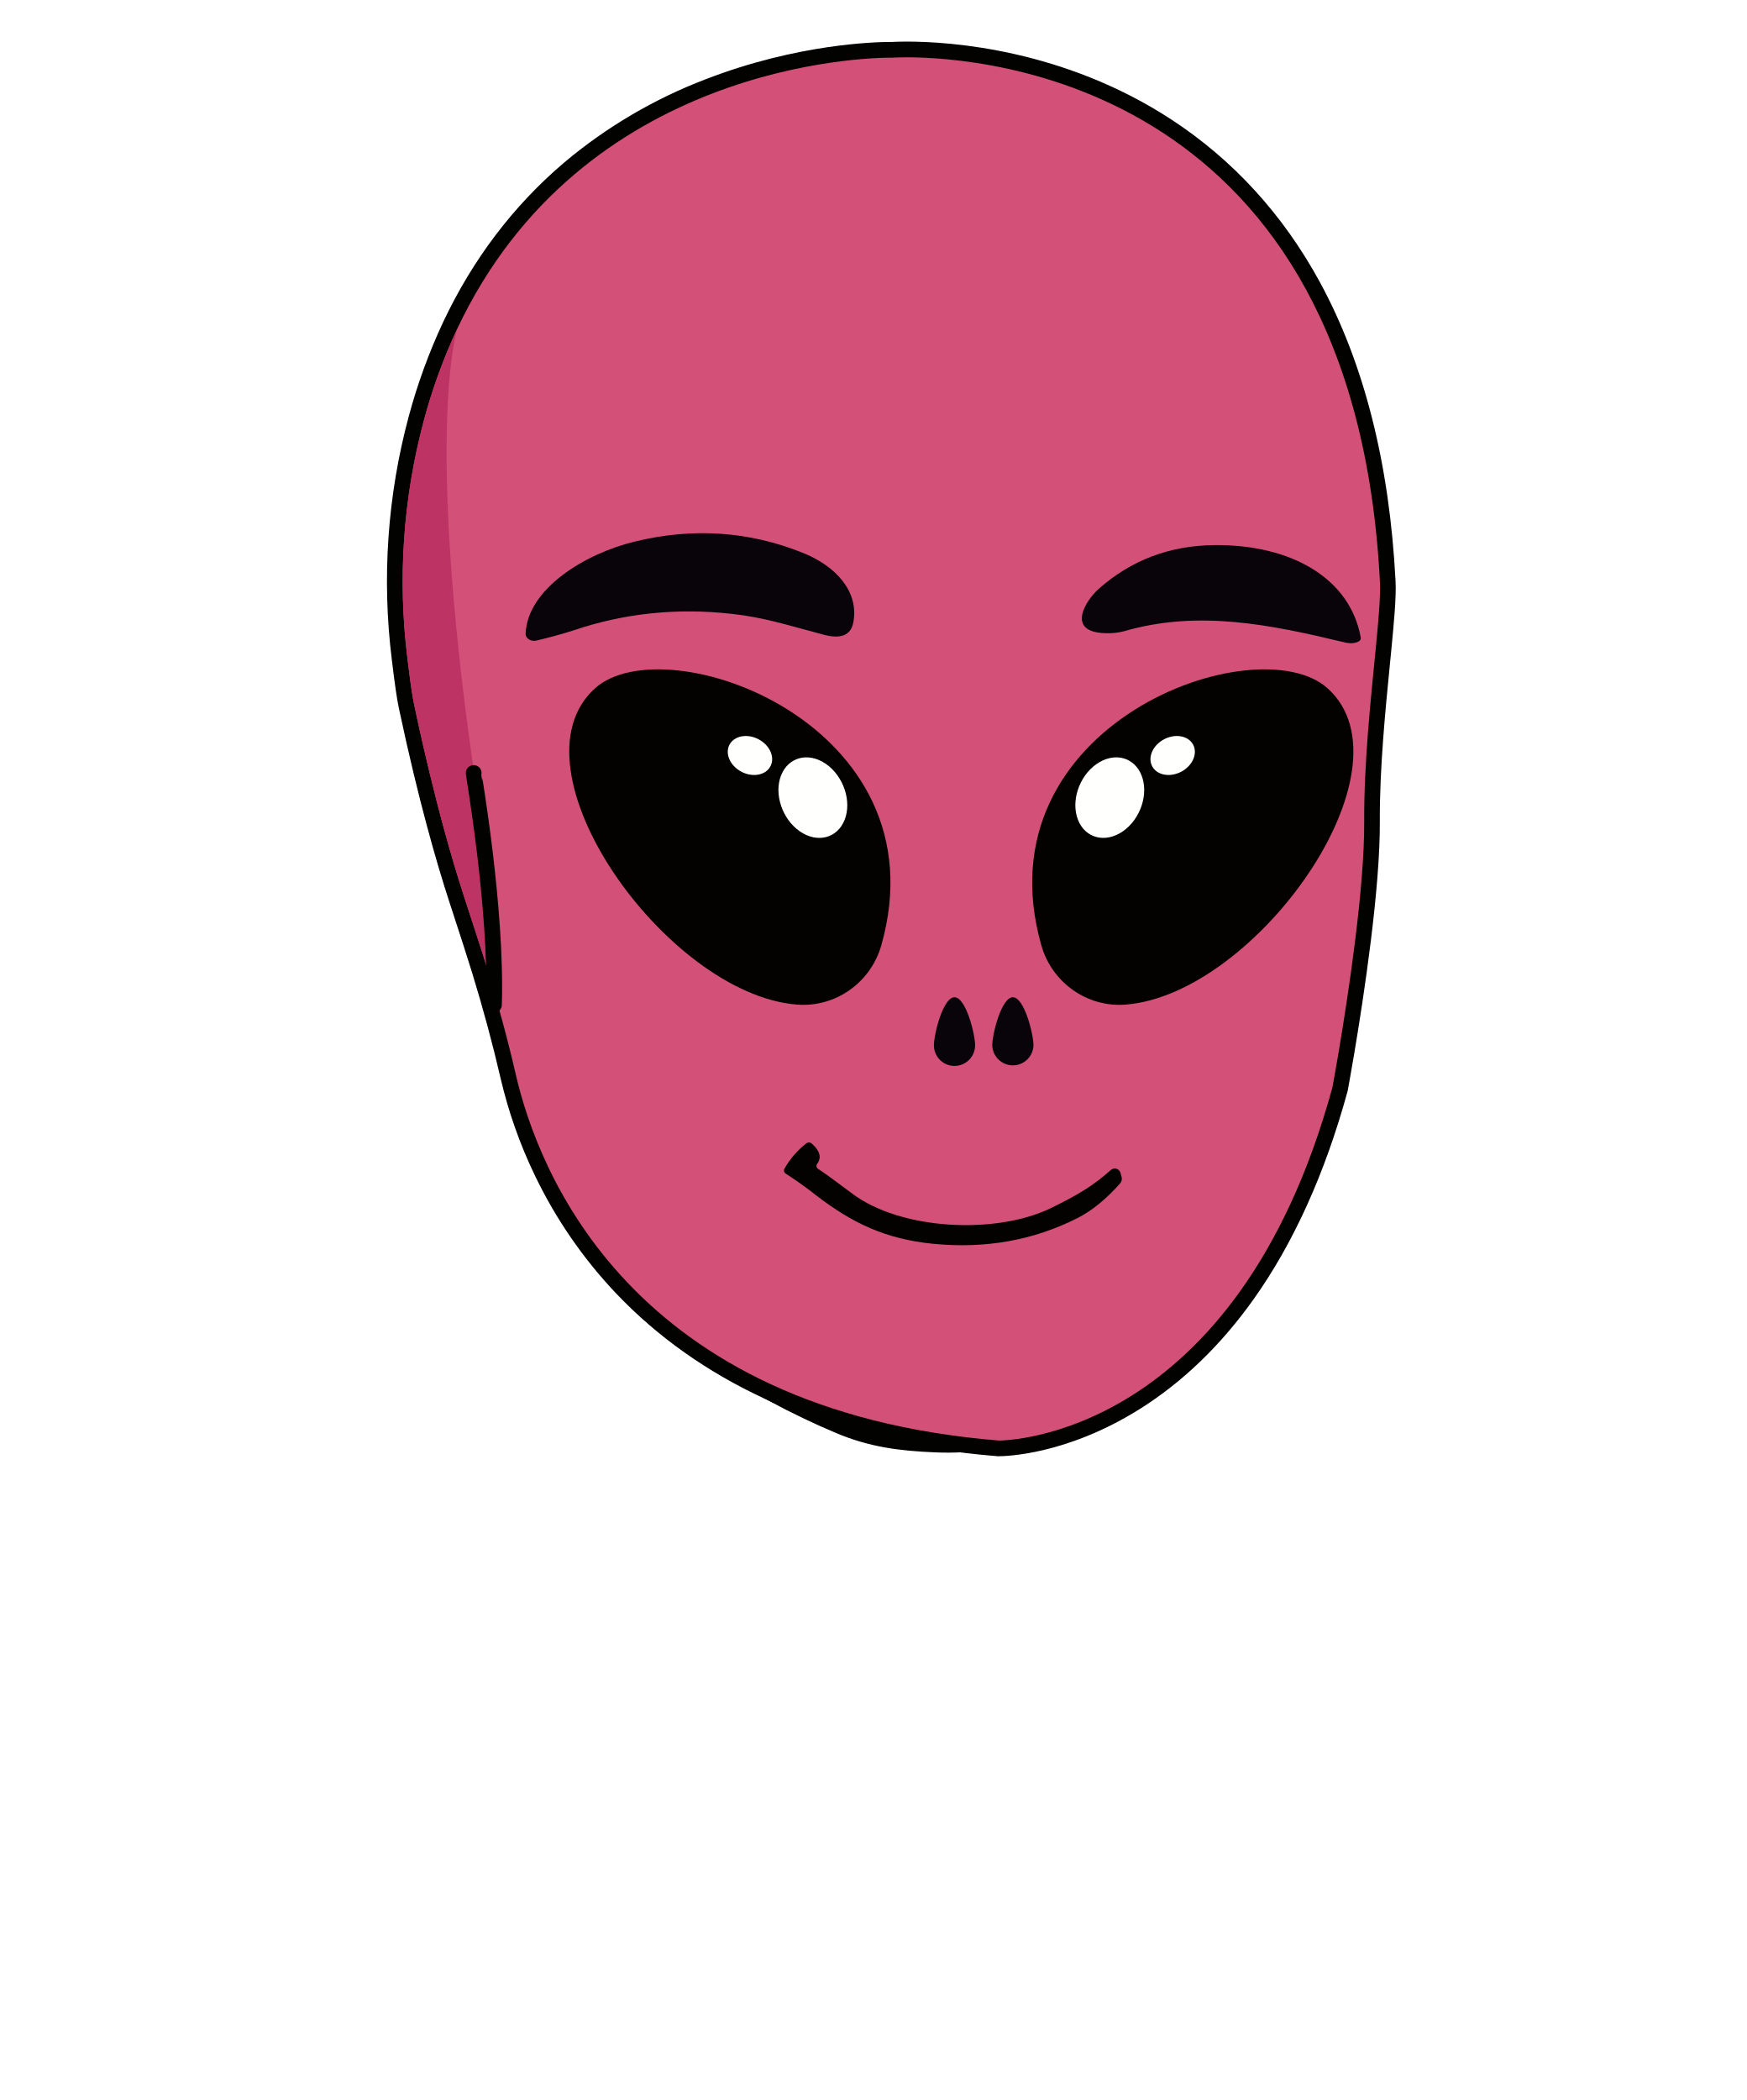
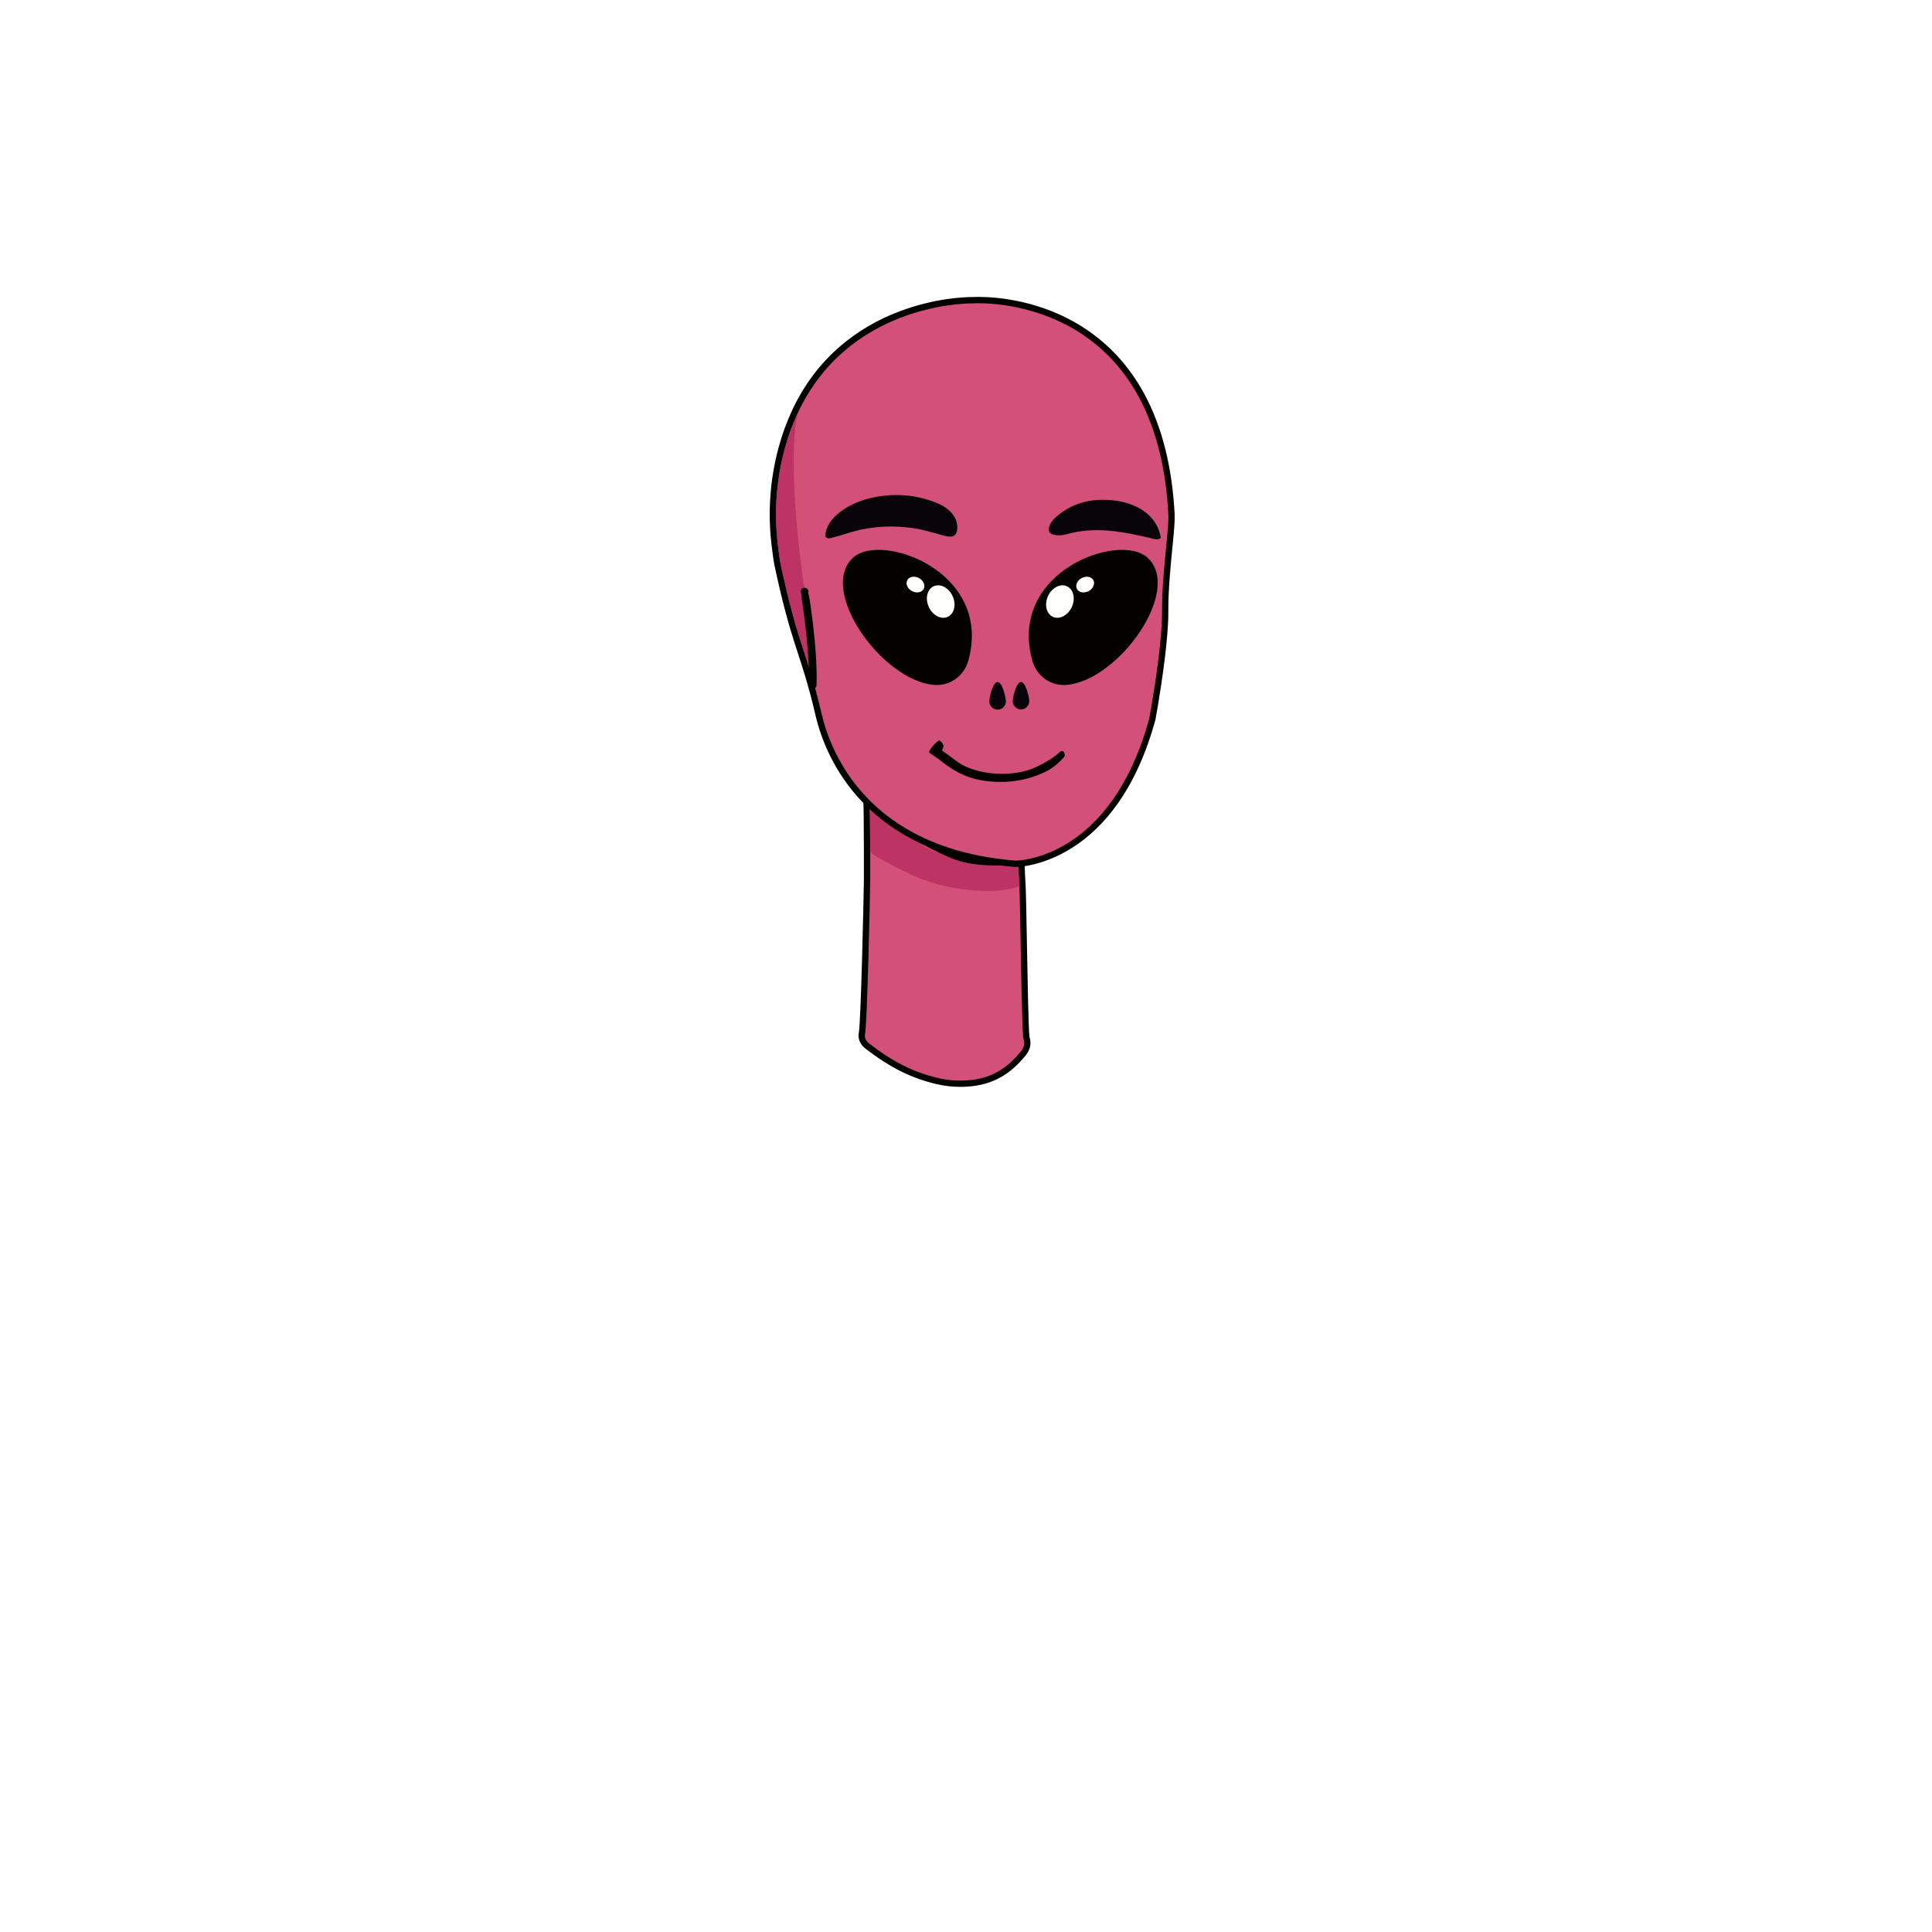
- <svg xmlns="http://www.w3.org/2000/svg" width="1000" height="1202" viewBox="0 0 1000 1202" fill="none">
-   <path d="M579 820C575.72 820.44 597.39 818.55 596 821C590.08 822.62 585.41 826.5 567.73 829.43C556.96 831.171 546.039 831.798 535.14 831.3C514.92 830.45 497.75 828.3 478.6 820.23C452.939 809.398 428.348 796.187 405.15 780.77C400.15 777.437 395.351 773.811 390.78 769.91C377.967 758.95 368.04 749.98 361 743C341.89 724.07 327.42 699.27 316 672C320.25 677.86 323.56 685.52 327.48 691.52C341.865 713.028 359.393 732.259 379.48 748.57C407.57 771.06 442.97 787.16 476.87 803C500.14 813.88 510.16 815.06 538.38 816C553.15 816.5 572.85 820 579 820Z" fill="#020201" />
-   <path d="M571.58 829H571.4C479.26 821.54 406.8 790.7 356 737.36C313.35 692.53 296.9 642.24 290.89 616.24C286.34 596.55 280.84 576.15 274.53 555.6C272.83 550.09 271.03 544.39 269.16 538.6L261.04 513.6C254.33 492.93 244.04 457.48 233.04 405.98L232.6 404C231.6 399.61 230.34 390.63 228.74 377.29C222.986 331.163 226.236 284.358 238.31 239.47C243.19 221.275 249.647 203.541 257.61 186.47C274.26 151.06 297.2 120.79 325.78 96.47C349.617 76.419 376.662 60.53 405.78 49.47C457.47 29.47 501.61 28.47 509.94 28.47H510.78C511.54 28.42 514.39 28.26 518.96 28.26C543.57 28.26 607.37 32.54 668.04 72.15C702.78 94.82 730.9 125.6 751.61 163.64C776.61 209.55 791.01 266.51 794.39 332.91C794.83 341.46 793.51 355.96 791.88 372.63L791.16 379.93C788.51 406.76 785.22 440.15 785.39 470.28C785.61 508.38 776.33 569.43 770.78 602.43C768.65 615.01 767.14 623.13 767.12 623.21V623.39L767.07 623.57C754.36 669.95 736.44 709.57 713.81 741.32C695.54 766.95 674.17 787.56 650.28 802.58C608.73 828.71 573.28 829.01 571.83 829.01L571.58 829Z" fill="#D35079" />
-   <path d="M519 32.8C563.28 32.8 775.4 47.73 789.94 333.17C790.35 341.17 789.12 355.1 787.44 372.22C784.69 400.38 780.74 437.17 780.93 470.34C781.15 508.49 771.74 569.85 766.38 601.71C764.24 614.4 762.74 622.41 762.74 622.41C707.69 823.28 575.16 824.54 571.84 824.54H571.78C361 807.42 308.13 670.67 295.31 615.23C290.57 594.7 285.04 574.38 278.87 554.23C277.123 548.543 275.327 542.876 273.48 537.23C270.89 529.23 268.15 520.85 265.36 512.23C249.63 463.83 238.52 410 237 403C235.95 398.2 234.55 387.86 233.21 376.71C227.566 331.158 230.771 284.946 242.65 240.61C247.447 222.679 253.804 205.202 261.65 188.38C333.21 36.28 496 33 510 33H511C511 33 513.89 32.8 519.07 32.8M519.07 23.8C514.69 23.8 511.8 23.94 510.77 24H510C501.53 24 456.65 25 404.22 45.26C374.625 56.523 347.137 72.689 322.91 93.08C293.83 117.78 270.51 148.56 253.58 184.56C245.504 201.856 238.952 219.824 234 238.26C221.774 283.705 218.486 331.092 224.32 377.79C225.93 391.27 227.26 400.4 228.25 404.92L228.69 407C239.69 458.69 250.1 494.3 256.84 515.06C259.32 522.69 261.75 530.18 264.08 537.33L264.96 540.03C266.82 545.76 268.62 551.44 270.31 556.93C276.58 577.37 282.06 597.67 286.58 617.25C291.053 636.439 297.633 655.076 306.2 672.82C318.115 697.661 333.846 720.484 352.82 740.46C376.34 765.18 404.9 785.4 437.71 800.58C476.13 818.37 521 829.45 571 833.51H571.37H571.79C575.65 833.51 610.72 832.75 652.63 806.39C677.02 791.05 698.82 770.04 717.43 743.93C740.37 711.75 758.52 671.65 771.37 624.76L771.47 624.4L771.54 624.04C771.54 623.96 773.08 615.8 775.2 603.18C780.78 570.03 790.1 508.69 789.88 470.26C789.71 440.35 792.99 407.1 795.63 380.37C795.87 377.88 796.12 375.44 796.35 373.06C798 356.22 799.35 341.54 798.88 332.68C795.46 265.6 780.88 208 755.56 161.49C734.49 122.8 705.87 91.49 670.5 68.38C608.84 28.14 544 23.8 519 23.8H519.07Z" fill="#020201" />
-   <path d="M278.87 554.28C277.123 548.593 275.327 542.927 273.48 537.28C270.89 529.28 268.15 520.9 265.36 512.28C249.63 463.83 238.52 410 237 403C235.95 398.2 234.55 387.86 233.21 376.71C227.566 331.159 230.771 284.946 242.65 240.61C247.447 222.679 253.804 205.202 261.65 188.38C254.04 218.25 250.19 297.98 272.05 446.94C281.79 513.11 283.07 556.1 278.87 554.28Z" fill="#BC3364" />
-   <path d="M271.15 442.43C271 443 284.53 519.35 282.77 575.18" stroke="#020201" stroke-width="9" stroke-linecap="round" stroke-linejoin="round" />
-   <path d="M760 394C719.56 357.54 560.23 414.34 596.08 541C602.08 562.37 622.42 576.86 644.56 575C719.07 569 811 440 760 394Z" fill="#040200" />
-   <path d="M676.15 441.74C682.64 438.35 685.72 431.43 683.03 426.29C680.34 421.15 672.9 419.73 666.42 423.12C659.94 426.51 656.86 433.42 659.55 438.57C662.24 443.72 669.67 445.13 676.15 441.74Z" fill="#FFFFFE" />
-   <path d="M642.83 475.79C652.89 468.79 657.66 454.49 653.49 443.86C649.32 433.23 637.8 430.29 627.74 437.3C617.68 444.31 612.92 458.6 617.08 469.23C621.24 479.86 632.78 482.8 642.83 475.79Z" fill="#FFFFFE" />
-   <path d="M340.6 394C381.04 357.54 540.37 414.34 504.52 541C498.52 562.37 478.19 576.86 456.05 575C381.53 569 289.59 440 340.6 394Z" fill="#040200" />
-   <path d="M424.45 441.74C417.97 438.35 414.89 431.43 417.57 426.29C420.25 421.15 427.7 419.73 434.18 423.12C440.66 426.51 443.74 433.42 441.06 438.57C438.38 443.72 430.93 445.13 424.45 441.74Z" fill="#FFFFFE" />
-   <path d="M457.77 475.79C447.77 468.79 442.94 454.49 447.11 443.86C451.28 433.23 462.81 430.29 472.86 437.3C482.91 444.31 487.69 458.6 483.52 469.23C479.35 479.86 467.82 482.8 457.77 475.79Z" fill="#FFFFFE" />
-   <path d="M449 669C452.173 663.392 456.421 658.465 461.5 654.5C461.951 654.122 462.522 653.92 463.11 653.93C463.695 653.938 464.256 654.159 464.69 654.55C469.424 658.77 470.45 662.637 467.77 666.15C467.602 666.365 467.483 666.614 467.42 666.88C467.366 667.144 467.366 667.416 467.42 667.68C467.461 667.951 467.56 668.21 467.71 668.44C467.858 668.668 468.052 668.862 468.28 669.01C471.907 671.363 478.39 676.063 487.73 683.11C515.79 704.28 570.73 706.8 602.08 691.26C616.7 684.02 625.33 679.11 635.9 669.68C636.329 669.298 636.849 669.033 637.41 668.91C637.966 668.79 638.544 668.811 639.09 668.97C639.64 669.126 640.139 669.423 640.54 669.83C640.942 670.239 641.237 670.74 641.4 671.29L642.03 673.56C642.22 674.219 642.241 674.916 642.091 675.585C641.941 676.255 641.624 676.875 641.17 677.39C633.17 686.417 625.034 693.03 616.76 697.23C591.514 709.99 563.927 714.883 534 711.91C506.92 709.19 487.94 700.11 467.24 684.22C461.655 679.795 455.851 675.653 449.85 671.81C449.379 671.537 449.029 671.094 448.871 670.573C448.713 670.051 448.759 669.489 449 669Z" fill="#040200" />
-   <path d="M307.25 366.63C306.494 366.811 305.71 366.849 304.94 366.74C304.191 366.64 303.469 366.388 302.82 366C302.228 365.649 301.73 365.158 301.37 364.57C301.038 364.026 300.871 363.397 300.89 362.76C301.83 337.09 334.89 316.87 363.36 309.98C396.693 301.88 428.797 304.043 459.67 316.47C478.61 324.08 491.76 338.66 488.5 356.18C487.127 363.58 481.46 365.95 471.5 363.29C448.96 357.29 436.97 353.36 418.96 351.36C387.627 347.867 357.59 350.96 328.85 360.64C321.75 363 313 365.21 307.25 366.63Z" fill="#09040A" />
-   <path d="M777.8 367.13C775.66 368.3 772.91 368.48 769.54 367.65C727.66 357.58 685.95 348.9 643.44 361.32C639.932 362.225 636.308 362.592 632.69 362.41C610.1 361.86 621.25 343.85 629.05 336.96C647.57 320.62 669.517 312.303 694.89 312.01C739.13 311.49 772.95 331.01 778.97 365.01C779.039 365.408 778.969 365.818 778.77 366.17C778.539 366.572 778.204 366.904 777.8 367.13Z" fill="#09040A" />
-   <path d="M558.19 598.33C558.19 601.456 556.948 604.455 554.737 606.666C552.526 608.877 549.527 610.12 546.4 610.12C543.273 610.12 540.274 608.877 538.063 606.666C535.852 604.455 534.61 601.456 534.61 598.33C534.61 591.82 539.89 570.81 546.4 570.81C552.91 570.81 558.19 591.82 558.19 598.33Z" fill="#09040A" />
-   <path d="M591.61 598.33C591.521 601.398 590.239 604.311 588.036 606.451C585.834 608.59 582.885 609.786 579.815 609.786C576.745 609.786 573.796 608.59 571.593 606.451C569.391 604.311 568.109 601.398 568.02 598.33C568.02 591.82 573.3 570.81 579.81 570.81C586.32 570.81 591.61 591.82 591.61 598.33Z" fill="#09040A" />
+ <svg xmlns="http://www.w3.org/2000/svg" width="1000" height="1000" viewBox="0 0 1000 1000" fill="none">
+   <path d="M497.064 560.953C493.211 560.955 489.369 560.525 485.611 559.67C472.612 556.704 461.675 551.289 449.039 541.538C446.015 539.199 445.79 536.641 446.135 534.902C447.275 529.036 448.73 462.534 448.788 455.013C448.807 452.739 448.81 446.934 448.788 440.896C448.788 434.111 448.73 427.458 448.676 422.64C448.625 418.417 448.563 415.717 448.498 414.369L448.346 411.377L450.937 412.86C451.337 413.09 452.952 413.877 454.665 414.707C461.435 417.987 464.593 419.601 465.414 420.388C466.561 421.325 475.233 424.072 478.939 425.242C482.449 426.335 482.932 426.521 483.273 426.725C486.025 428.405 488.983 429.659 492.12 430.985C494.479 431.983 496.922 433.018 499.503 434.319C503.638 436.403 505.616 437.333 506.4 437.333C506.689 437.311 506.975 437.254 507.25 437.161C508.23 436.899 509.714 436.498 512.916 436.498C514.208 436.498 515.704 436.564 517.356 436.695C520.528 436.728 522.1 438.787 523.251 440.295C524.238 441.585 524.703 442.117 525.483 442.117C525.844 442.105 526.2 442.031 526.536 441.898L528.761 441.1L528.721 443.473C528.721 444.325 528.721 445.582 528.746 447.011C528.823 450.487 529.011 454.74 529.266 458.671C529.433 461.284 529.629 472.588 529.872 485.68C530.235 505.223 530.754 534.731 531.302 537.147C532.231 539.997 531.665 542.781 529.698 545.2C521.494 555.246 512.52 560.067 500.596 560.829C499.416 560.913 498.229 560.953 497.064 560.953Z" fill="#D35079" />
+   <path d="M450.132 414.285C451.526 415.083 463.153 420.48 464.289 421.573C465.926 423.169 481.713 427.702 482.439 428.132C487.347 431.135 492.755 432.749 498.774 435.785C503.78 438.306 505.308 438.973 506.397 438.973C507.638 438.973 508.368 438.139 512.909 438.139C514.089 438.139 515.519 438.193 517.265 438.335H517.291C521.788 438.335 521.944 443.75 525.462 443.75C526.018 443.742 526.568 443.636 527.088 443.437C527.088 444.289 527.088 445.532 527.113 447.041C527.182 450.167 527.357 454.441 527.636 458.785C528.079 465.708 528.783 534.728 529.741 537.64C530.516 539.981 530.08 542.158 528.435 544.169C521.385 552.802 513.301 558.381 500.484 559.201C499.334 559.278 498.192 559.316 497.057 559.314C493.326 559.319 489.606 558.902 485.967 558.071C471.97 554.879 461.116 548.79 450.03 540.238C448.131 538.78 447.365 537.109 447.732 535.224C448.934 529.051 450.368 461.492 450.419 455.028C450.437 452.907 450.44 447.318 450.419 440.893C450.419 434.808 450.368 427.972 450.306 422.623C450.259 418.833 450.201 415.787 450.125 414.285M446.56 408.455L446.861 414.438C446.93 415.761 446.988 418.447 447.039 422.648C447.115 429.207 447.141 436.881 447.152 440.868C447.17 446.928 447.152 452.725 447.152 454.966C447.094 462.28 445.623 528.938 444.527 534.56C444.164 536.346 444.164 539.804 448.037 542.803C460.873 552.704 471.995 558.217 485.249 561.238C489.124 562.12 493.086 562.564 497.061 562.56C498.258 562.56 499.485 562.52 500.691 562.44C507.344 562.014 513.083 560.378 518.231 557.43C522.79 554.824 526.834 551.257 530.936 546.217C533.259 543.371 533.927 540.096 532.867 536.743C532.34 533.522 531.825 504.735 531.48 485.63C531.233 471.983 531.041 461.215 530.87 458.555C530.62 454.638 530.431 450.408 530.355 446.95C530.322 445.547 530.315 444.311 530.329 443.473L530.409 438.736L525.999 440.35C525.855 440.406 525.705 440.445 525.552 440.467C525.189 440.106 524.858 439.715 524.561 439.297C523.364 437.727 521.363 435.107 517.439 435.056C515.766 434.925 514.249 434.859 512.927 434.859C509.511 434.859 507.903 435.293 506.84 435.588L506.408 435.697C505.591 435.551 502.259 433.875 500.255 432.862C497.623 431.536 495.173 430.49 492.774 429.484C489.695 428.18 486.788 426.933 484.152 425.337C483.637 425.028 483.139 424.86 479.47 423.698C476.319 422.703 468.017 420.072 466.452 419.103C465.458 418.232 463.116 416.996 455.414 413.25C453.878 412.503 452.147 411.658 451.784 411.454L446.567 408.455H446.56Z" fill="#020201" />
+   <path d="M527.636 458.785C522.797 460.324 517.756 461.125 512.68 461.161C498.215 461.227 483.492 458.381 470.721 452.288C464.349 449.249 458.566 446.227 453.37 443.222C452.321 442.536 451.335 441.757 450.426 440.894C450.426 434.808 450.194 419.635 450.132 414.293C461.69 420.633 471.632 436.765 484.791 440.996C495.87 444.552 504.219 447.445 516.782 447.682C520.238 447.77 523.695 447.556 527.113 447.041C527.182 450.167 527.356 454.442 527.636 458.785Z" fill="#BC3364" />
+   <path d="M528.177 443.801C526.986 443.962 534.853 443.273 534.348 444.166C532.199 444.756 530.504 446.17 524.086 447.237C520.176 447.872 516.212 448.1 512.256 447.919C504.916 447.609 498.683 446.826 491.732 443.885C482.417 439.938 473.49 435.124 465.069 429.506C463.254 428.292 461.512 426.97 459.853 425.549C455.202 421.555 451.599 418.286 449.043 415.743C442.106 408.845 436.853 399.808 432.708 389.871C434.251 392.006 435.452 394.798 436.875 396.984C442.097 404.822 448.46 411.829 455.751 417.773C465.948 425.968 478.798 431.835 491.104 437.607C499.551 441.571 503.188 442.001 513.432 442.344C518.793 442.526 525.945 443.801 528.177 443.801Z" fill="#020201" />
+   <path d="M525.484 447.081H525.418C491.971 444.362 465.668 433.124 447.228 413.688C431.746 397.352 425.775 379.027 423.593 369.552C421.941 362.378 419.945 354.944 417.654 347.456C417.037 345.448 416.384 343.371 415.705 341.261L412.758 332.151C410.322 324.619 406.587 311.702 402.594 292.935L402.434 292.214C402.071 290.614 401.613 287.342 401.033 282.481C398.944 265.673 400.124 248.617 404.507 232.26C406.278 225.63 408.622 219.168 411.512 212.947C417.556 200.044 425.884 189.014 436.258 180.152C444.911 172.846 454.728 167.056 465.298 163.026C484.062 155.738 500.084 155.373 503.108 155.373H503.413C503.689 155.355 504.724 155.297 506.382 155.297C515.316 155.297 538.475 156.856 560.499 171.29C573.109 179.551 583.317 190.767 590.834 204.628C599.909 221.358 605.137 242.113 606.364 266.309C606.523 269.425 606.044 274.708 605.452 280.783L605.191 283.443C604.229 293.219 603.035 305.387 603.097 316.366C603.176 330.249 599.808 352.495 597.793 364.52C597.02 369.104 596.472 372.063 596.465 372.092V372.158L596.446 372.223C591.833 389.124 585.328 403.561 577.113 415.131C570.481 424.47 562.724 431.98 554.052 437.453C538.969 446.975 526.101 447.084 525.574 447.084L525.484 447.081Z" fill="#D35079" />
+   <path d="M506.397 156.951C522.471 156.951 599.47 162.392 604.748 266.404C604.897 269.319 604.451 274.395 603.841 280.634C602.842 290.895 601.409 304.301 601.478 316.388C601.557 330.289 598.142 352.648 596.196 364.258C595.419 368.882 594.875 371.801 594.875 371.801C574.891 444.997 526.783 445.456 525.578 445.456H525.556C449.043 439.217 429.851 389.387 425.198 369.185C423.477 361.704 421.469 354.299 419.23 346.957C418.596 344.884 417.944 342.82 417.273 340.762C416.333 337.847 415.338 334.793 414.326 331.652C408.616 314.016 404.583 294.4 404.031 291.85C403.65 290.1 403.142 286.333 402.655 282.27C400.606 265.671 401.77 248.832 406.082 232.676C407.823 226.142 410.131 219.773 412.979 213.644C438.955 158.219 498.048 157.024 503.13 157.024H503.493C503.493 157.024 504.542 156.951 506.422 156.951M506.422 153.672C504.832 153.672 503.783 153.723 503.409 153.745H503.13C500.055 153.745 483.764 154.109 464.732 161.492C453.989 165.596 444.011 171.487 435.216 178.917C424.66 187.917 416.195 199.134 410.05 212.252C407.118 218.554 404.74 225.102 402.942 231.82C398.504 248.379 397.31 265.647 399.428 282.663C400.013 287.575 400.495 290.902 400.855 292.549L401.014 293.307C405.007 312.143 408.786 325.119 411.233 332.683C412.133 335.464 413.015 338.193 413.861 340.798L414.18 341.782C414.856 343.87 415.509 345.94 416.123 347.941C418.399 355.389 420.388 362.786 422.029 369.921C423.652 376.913 426.041 383.704 429.151 390.17C433.476 399.222 439.186 407.538 446.074 414.818C454.611 423.825 464.979 431.193 476.889 436.725C490.835 443.207 507.123 447.245 525.273 448.724H525.407H525.56C526.961 448.724 539.691 448.447 554.905 438.842C563.758 433.252 571.672 425.596 578.427 416.082C586.754 404.356 593.343 389.744 598.007 372.657L598.044 372.526L598.069 372.395C598.069 372.366 598.628 369.392 599.398 364.794C601.423 352.714 604.806 330.362 604.726 316.359C604.665 305.46 605.855 293.344 606.814 283.603C606.901 282.696 606.992 281.807 607.075 280.94C607.674 274.803 608.164 269.454 607.993 266.225C606.752 241.782 601.459 220.793 592.268 203.845C584.62 189.747 574.231 178.338 561.391 169.917C539.009 155.253 515.472 153.672 506.397 153.672H506.422Z" fill="#020201" />
+   <path d="M419.23 346.976C418.596 344.904 417.943 342.839 417.273 340.781C416.333 337.866 415.338 334.812 414.325 331.671C408.615 314.017 404.583 294.401 404.031 291.85C403.65 290.101 403.141 286.334 402.655 282.271C400.606 265.672 401.77 248.832 406.082 232.677C407.823 226.143 410.131 219.774 412.979 213.645C410.216 224.529 408.819 253.582 416.754 307.862C420.29 331.974 420.754 347.639 419.23 346.976Z" fill="#BC3364" />
+   <path d="M416.427 306.217C416.373 306.425 421.284 334.246 420.645 354.59" stroke="#020201" stroke-width="4" stroke-linecap="round" stroke-linejoin="round" />
+   <path d="M593.88 288.569C579.2 275.283 521.363 295.981 534.377 342.135C536.555 349.922 543.938 355.202 551.975 354.524C579.022 352.338 612.393 305.331 593.88 288.569Z" fill="#040200" />
+   <path d="M563.442 305.966C565.798 304.731 566.916 302.209 565.94 300.336C564.963 298.463 562.263 297.946 559.91 299.181C557.558 300.417 556.44 302.934 557.417 304.811C558.393 306.688 561.09 307.202 563.442 305.966Z" fill="#FFFFFE" />
+   <path d="M551.348 318.374C554.999 315.824 556.731 310.613 555.217 306.739C553.703 302.866 549.522 301.795 545.87 304.349C542.218 306.903 540.49 312.111 542 315.984C543.51 319.858 547.699 320.929 551.348 318.374Z" fill="#FFFFFE" />
+   <path d="M441.638 288.569C456.318 275.283 514.155 295.981 501.141 342.135C498.963 349.922 491.583 355.202 483.546 354.524C456.496 352.338 423.121 305.331 441.638 288.569Z" fill="#040200" />
+   <path d="M472.075 305.966C469.723 304.731 468.605 302.209 469.578 300.336C470.551 298.463 473.255 297.946 475.607 299.181C477.959 300.417 479.077 302.934 478.105 304.811C477.132 306.688 474.427 307.202 472.075 305.966Z" fill="#FFFFFE" />
+   <path d="M484.17 318.374C480.54 315.824 478.787 310.613 480.301 306.739C481.814 302.866 486 301.795 489.648 304.349C493.296 306.903 495.031 312.111 493.517 315.984C492.004 319.858 487.818 320.929 484.17 318.374Z" fill="#FFFFFE" />
+   <path d="M480.987 388.779C482.138 386.735 483.68 384.94 485.524 383.495C485.688 383.357 485.895 383.284 486.109 383.287C486.321 383.29 486.525 383.371 486.682 383.513C488.4 385.051 488.773 386.46 487.8 387.74C487.739 387.819 487.696 387.909 487.673 388.006C487.654 388.102 487.654 388.201 487.673 388.298C487.688 388.396 487.724 388.491 487.778 388.575C487.832 388.658 487.903 388.728 487.985 388.782C489.302 389.64 491.655 391.352 495.046 393.92C505.231 401.634 525.175 402.553 536.555 396.89C541.862 394.252 544.994 392.463 548.831 389.026C548.987 388.887 549.176 388.791 549.379 388.746C549.581 388.702 549.791 388.71 549.989 388.768C550.189 388.825 550.37 388.933 550.516 389.081C550.662 389.23 550.769 389.413 550.828 389.613L551.057 390.44C551.126 390.68 551.133 390.934 551.079 391.178C551.024 391.422 550.909 391.648 550.744 391.836C547.84 395.125 544.887 397.535 541.883 399.065C532.719 403.715 522.705 405.498 511.842 404.415C502.012 403.424 495.122 400.115 487.608 394.325C485.58 392.712 483.473 391.203 481.295 389.803C481.124 389.703 480.997 389.542 480.94 389.352C480.882 389.162 480.899 388.957 480.987 388.779Z" fill="#040200" />
+   <path d="M429.532 278.597C429.257 278.663 428.973 278.677 428.693 278.637C428.421 278.6 428.159 278.509 427.924 278.367C427.709 278.239 427.528 278.06 427.397 277.846C427.277 277.648 427.216 277.419 427.223 277.187C427.564 267.833 439.565 260.465 449.9 257.954C462 255.003 473.653 255.791 484.86 260.319C491.736 263.092 496.509 268.405 495.326 274.789C494.827 277.486 492.77 278.349 489.155 277.38C480.973 275.194 476.62 273.761 470.083 273.033C458.709 271.76 447.805 272.887 437.373 276.414C434.795 277.274 431.619 278.08 429.532 278.597Z" fill="#09040A" />
+   <path d="M600.341 278.778C599.564 279.205 598.566 279.27 597.343 278.968C582.14 275.299 567 272.136 551.569 276.661C550.295 276.991 548.98 277.125 547.666 277.059C539.466 276.858 543.514 270.295 546.345 267.785C553.068 261.831 561.034 258.8 570.245 258.693C586.304 258.504 598.581 265.617 600.766 278.006C600.791 278.151 600.766 278.3 600.693 278.429C600.61 278.575 600.488 278.696 600.341 278.778Z" fill="#09040A" />
+   <path d="M520.623 363.026C520.623 364.166 520.172 365.258 519.37 366.064C518.567 366.87 517.478 367.322 516.343 367.322C515.208 367.322 514.12 366.87 513.317 366.064C512.514 365.258 512.063 364.166 512.063 363.026C512.063 360.654 513.98 352.998 516.343 352.998C518.706 352.998 520.623 360.654 520.623 363.026Z" fill="#09040A" />
+   <path d="M532.755 363.026C532.722 364.144 532.257 365.206 531.457 365.985C530.658 366.765 529.587 367.201 528.473 367.201C527.359 367.201 526.288 366.765 525.489 365.985C524.689 365.206 524.224 364.144 524.191 363.026C524.191 360.654 526.108 352.998 528.471 352.998C530.834 352.998 532.755 360.654 532.755 363.026Z" fill="#09040A" />
</svg>
